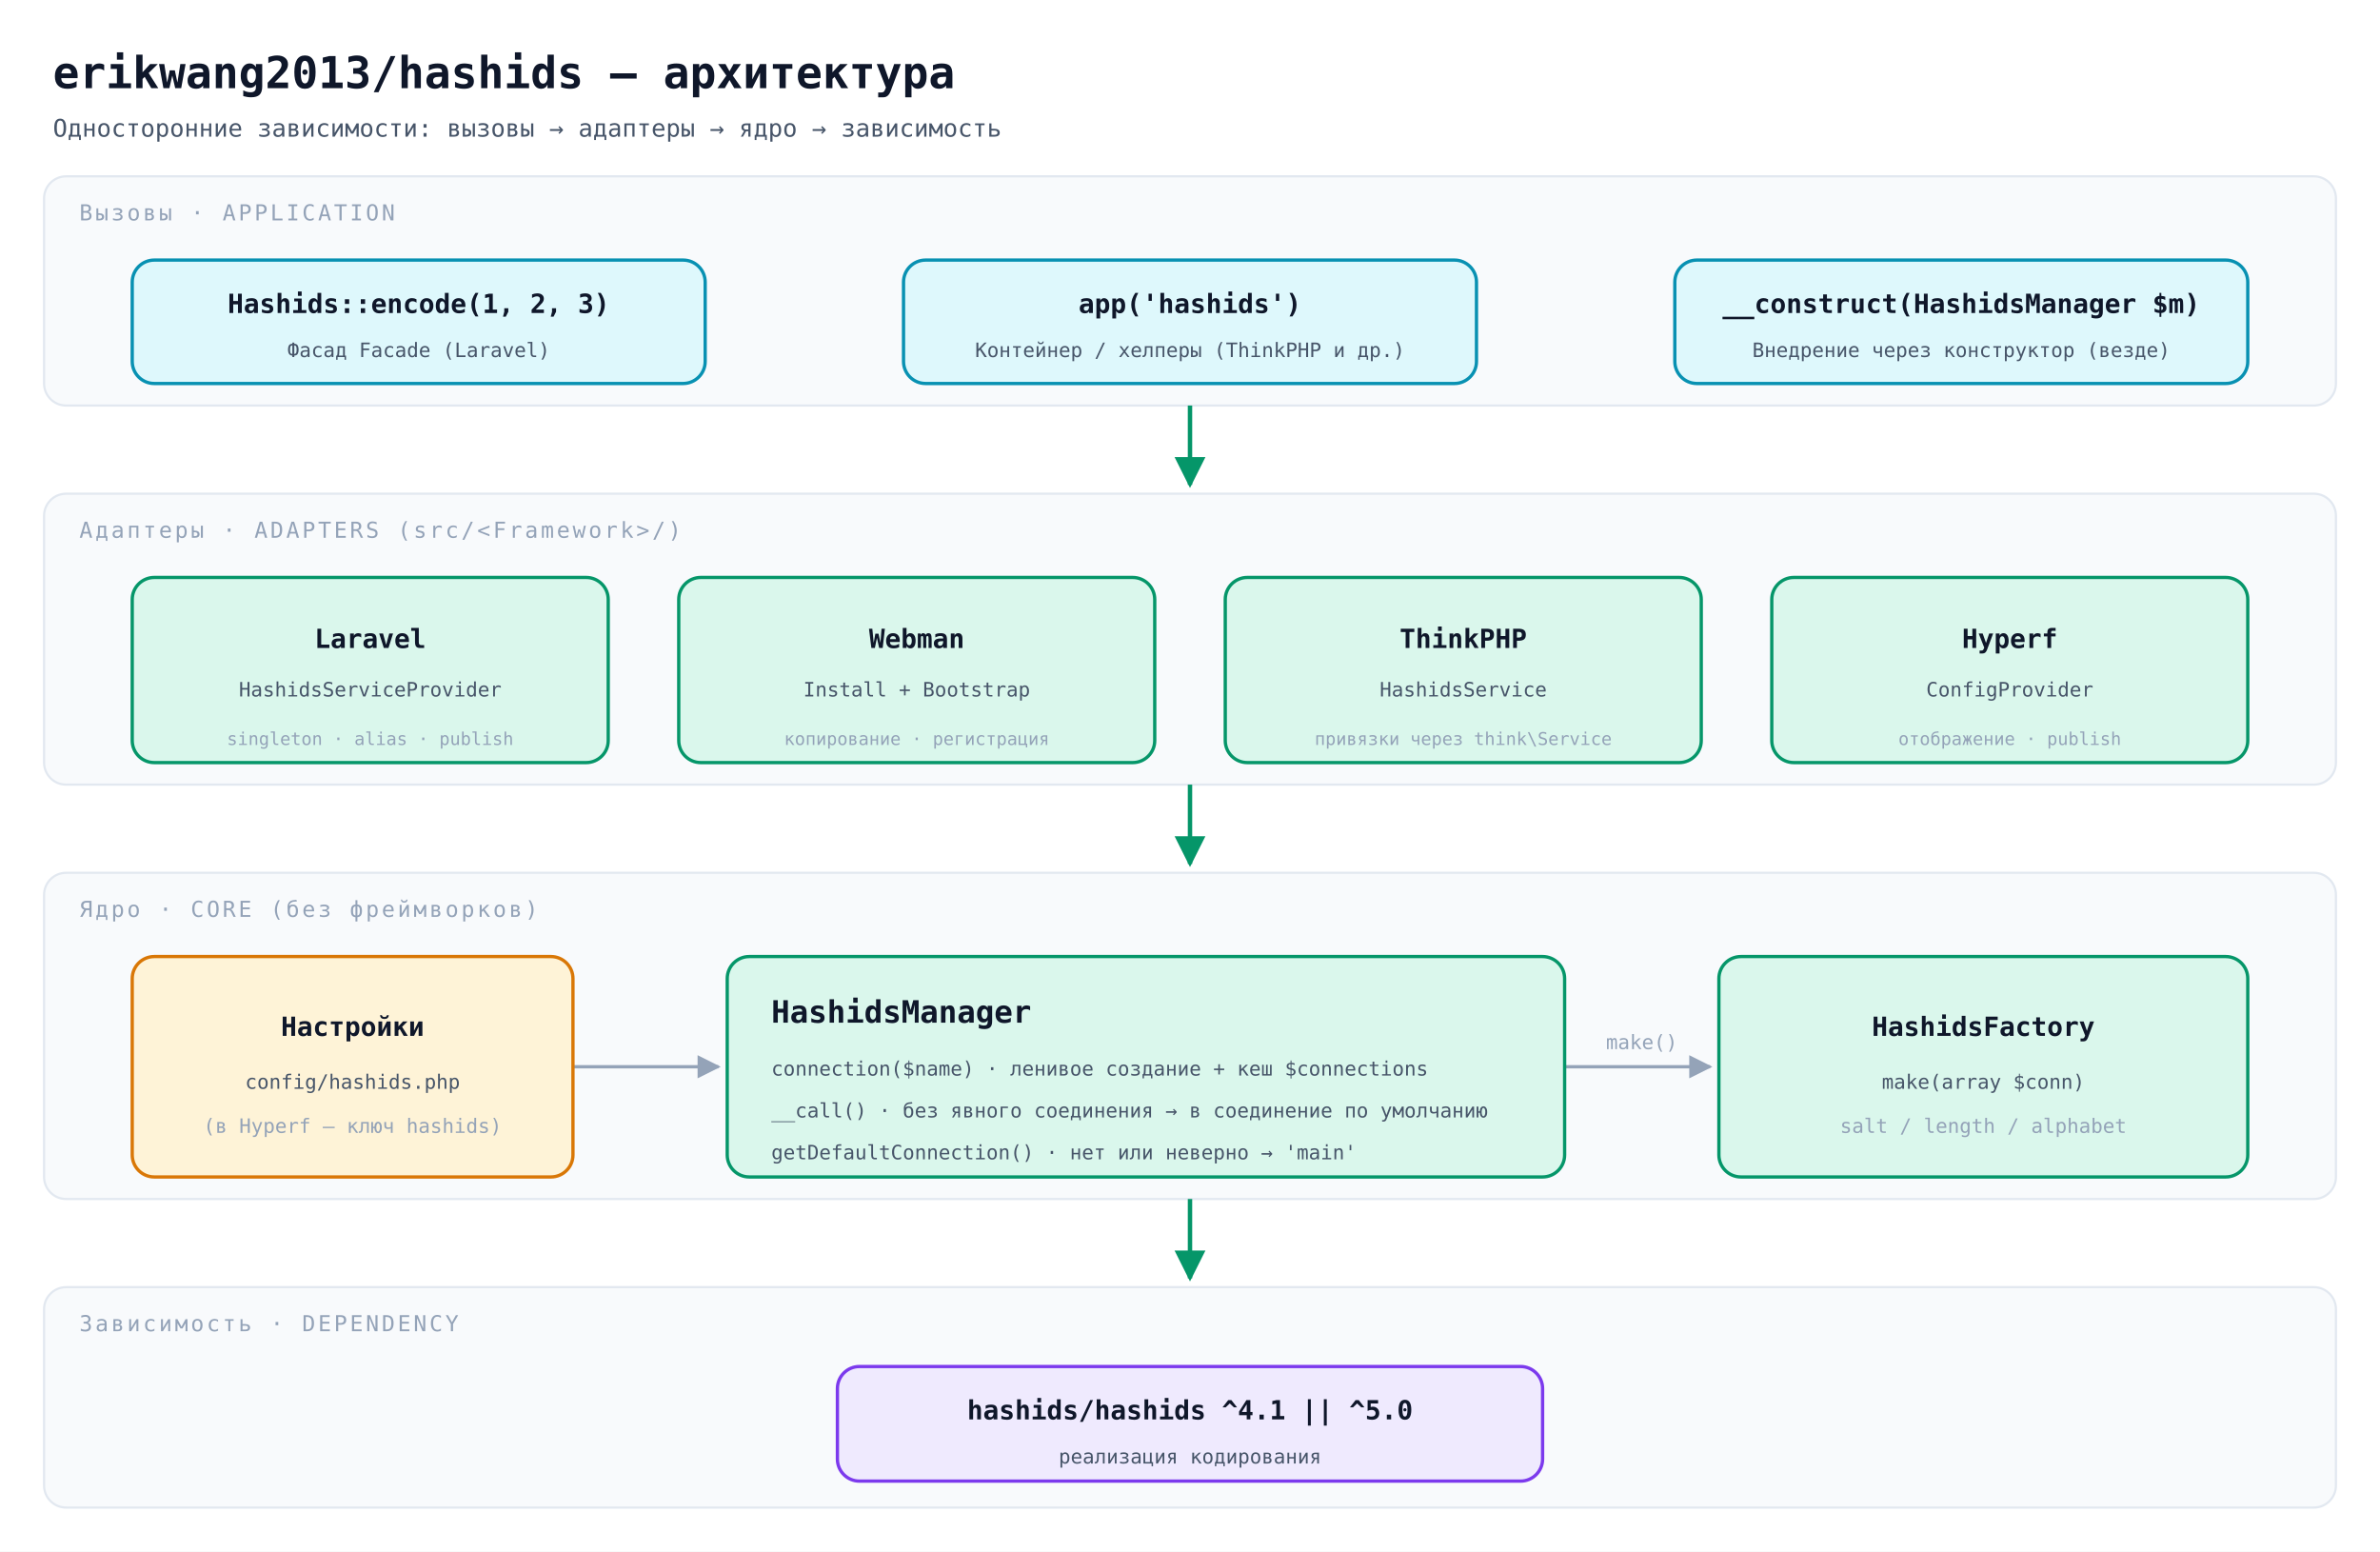
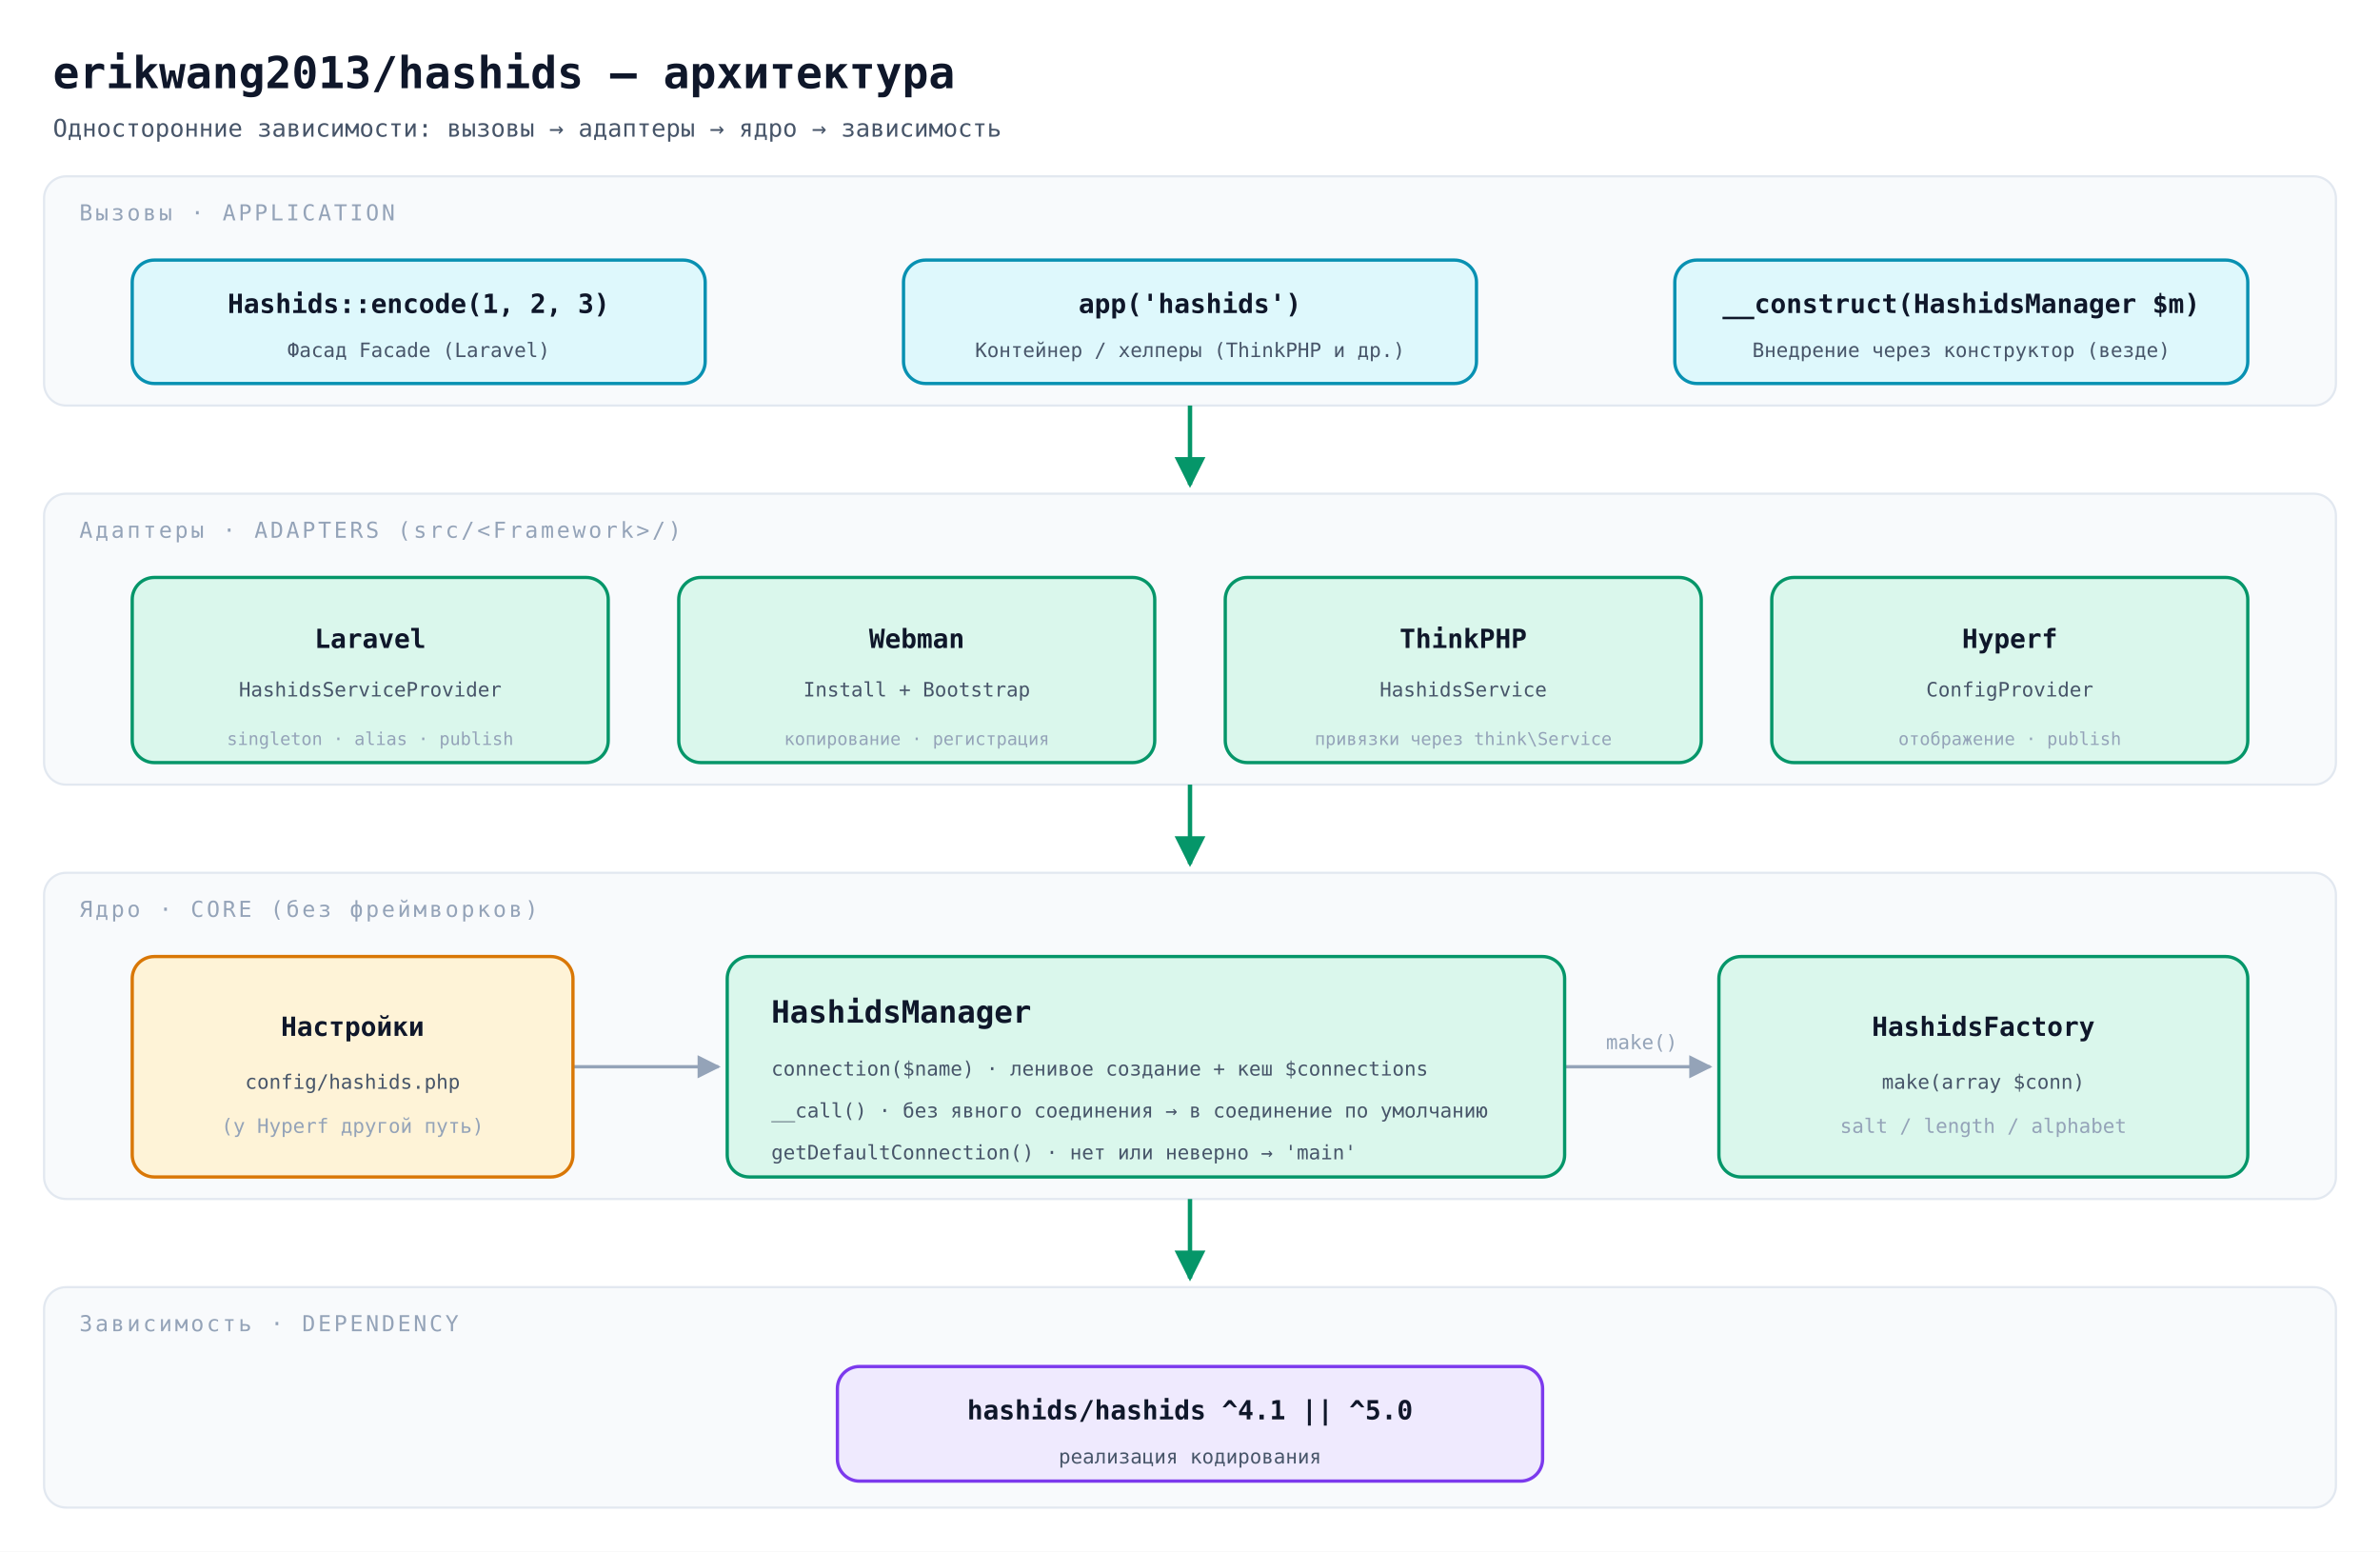
<svg xmlns="http://www.w3.org/2000/svg" viewBox="0 0 1080 704" role="img" aria-labelledby="archTitle archDesc">
  <defs>
    <style>
      text { font-family: ui-monospace, SFMono-Regular, Menlo, Consolas, "DejaVu Sans Mono", "PingFang SC", "Microsoft YaHei", monospace; }
      .bg          { fill: #ffffff; }
      .lane        { fill: #f8fafc; stroke: #e2e8f0; stroke-width: 1; }
      .lane-title  { fill: #94a3b8; font-size: 10px; letter-spacing: 1.2px; }
      .c-mask      { fill: #ffffff; }
      .c-frontend  { fill: rgba(34,211,238,.15);  stroke: #0891b2; stroke-width: 1.5; }
      .c-backend   { fill: rgba(52,211,153,.18);  stroke: #059669; stroke-width: 1.5; }
      .c-cloud     { fill: rgba(251,191,36,.18);  stroke: #d97706; stroke-width: 1.5; }
      .c-database  { fill: rgba(167,139,250,.18); stroke: #7c3aed; stroke-width: 1.5; }
      .t-primary   { fill: #0f172a; font-weight: 600; }
      .t-muted     { fill: #475569; }
      .t-dim       { fill: #94a3b8; }
      .a-default   { stroke: #94a3b8; fill: none; }
      .a-emphasis  { stroke: #059669; fill: none; }
      .a-head-default  { fill: #94a3b8; }
      .a-head-emphasis { fill: #059669; }

      @media (prefers-color-scheme: dark) {
        .bg          { fill: #0b1220; }
        .lane        { fill: #0f172a; stroke: #1e293b; }
        .lane-title  { fill: #64748b; }
        .c-mask      { fill: #0f172a; }
        .c-frontend  { fill: rgba(8,51,68,.40);   stroke: #22d3ee; }
        .c-backend   { fill: rgba(6,78,59,.40);   stroke: #34d399; }
        .c-cloud     { fill: rgba(120,53,15,.35); stroke: #fbbf24; }
        .c-database  { fill: rgba(76,29,149,.40); stroke: #a78bfa; }
        .t-primary   { fill: #f8fafc; }
        .t-muted     { fill: #94a3b8; }
        .t-dim       { fill: #64748b; }
        .a-default   { stroke: #64748b; }
        .a-emphasis  { stroke: #34d399; }
        .a-head-default  { fill: #64748b; }
        .a-head-emphasis { fill: #34d399; }
      }
    </style>
    <marker id="ah" viewBox="0 0 10 10" refX="9" refY="5" markerWidth="7" markerHeight="7" orient="auto">
      <path d="M0 0 L10 5 L0 10 z" class="a-head-default" />
    </marker>
    <marker id="ah-e" viewBox="0 0 10 10" refX="9" refY="5" markerWidth="7" markerHeight="7" orient="auto">
      <path d="M0 0 L10 5 L0 10 z" class="a-head-emphasis" />
    </marker>
  </defs>
  <rect class="bg" x="0" y="0" width="1080" height="704" />
  <text x="24" y="40" class="t-primary" font-size="20">erikwang2013/hashids — архитектура</text>
  <text x="24" y="62" class="t-muted" font-size="11">Односторонние зависимости: вызовы → адаптеры → ядро → зависимость</text>
  <rect class="lane" x="20" y="80" width="1040" height="104" rx="10" />
  <rect class="lane" x="20" y="224" width="1040" height="132" rx="10" />
  <rect class="lane" x="20" y="396" width="1040" height="148" rx="10" />
  <rect class="lane" x="20" y="584" width="1040" height="100" rx="10" />
  <text class="lane-title" x="36" y="100">Вызовы · APPLICATION</text>
  <text class="lane-title" x="36" y="244">Адаптеры · ADAPTERS (src/&lt;Framework&gt;/)</text>
  <text class="lane-title" x="36" y="416">Ядро · CORE (без фреймворков)</text>
  <text class="lane-title" x="36" y="604">Зависимость · DEPENDENCY</text>
  <line class="a-emphasis" x1="540" y1="184" x2="540" y2="220" stroke-width="2" marker-end="url(#ah-e)" />
  <line class="a-emphasis" x1="540" y1="356" x2="540" y2="392" stroke-width="2" marker-end="url(#ah-e)" />
  <line class="a-emphasis" x1="540" y1="544" x2="540" y2="580" stroke-width="2" marker-end="url(#ah-e)" />
  <line class="a-default" x1="260" y1="484" x2="326" y2="484" stroke-width="1.5" marker-end="url(#ah)" />
  <line class="a-default" x1="710" y1="484" x2="776" y2="484" stroke-width="1.5" marker-end="url(#ah)" />
  <text class="t-dim" x="745" y="476" font-size="9" text-anchor="middle">make()</text>
  <rect class="c-mask" x="60" y="118" width="260" height="56" rx="10" />
  <rect class="c-frontend" x="60" y="118" width="260" height="56" rx="10" />
  <text class="t-primary" x="190" y="142" font-size="12" text-anchor="middle">Hashids::encode(1, 2, 3)</text>
  <text class="t-muted" x="190" y="162" font-size="9" text-anchor="middle">Фасад Facade (Laravel)</text>
  <rect class="c-mask" x="410" y="118" width="260" height="56" rx="10" />
  <rect class="c-frontend" x="410" y="118" width="260" height="56" rx="10" />
  <text class="t-primary" x="540" y="142" font-size="12" text-anchor="middle">app('hashids')</text>
  <text class="t-muted" x="540" y="162" font-size="9" text-anchor="middle">Контейнер / хелперы (ThinkPHP и др.)</text>
  <rect class="c-mask" x="760" y="118" width="260" height="56" rx="10" />
  <rect class="c-frontend" x="760" y="118" width="260" height="56" rx="10" />
  <text class="t-primary" x="890" y="142" font-size="12" text-anchor="middle">__construct(HashidsManager $m)</text>
  <text class="t-muted" x="890" y="162" font-size="9" text-anchor="middle">Внедрение через конструктор (везде)</text>
  <rect class="c-mask" x="60" y="262" width="216" height="84" rx="10" />
  <rect class="c-backend" x="60" y="262" width="216" height="84" rx="10" />
  <text class="t-primary" x="168" y="294" font-size="12" text-anchor="middle">Laravel</text>
  <text class="t-muted" x="168" y="316" font-size="9" text-anchor="middle">HashidsServiceProvider</text>
  <text class="t-dim" x="168" y="338" font-size="8" text-anchor="middle">singleton · alias · publish</text>
  <rect class="c-mask" x="308" y="262" width="216" height="84" rx="10" />
  <rect class="c-backend" x="308" y="262" width="216" height="84" rx="10" />
  <text class="t-primary" x="416" y="294" font-size="12" text-anchor="middle">Webman</text>
  <text class="t-muted" x="416" y="316" font-size="9" text-anchor="middle">Install + Bootstrap</text>
  <text class="t-dim" x="416" y="338" font-size="8" text-anchor="middle">копирование · регистрация</text>
  <rect class="c-mask" x="556" y="262" width="216" height="84" rx="10" />
  <rect class="c-backend" x="556" y="262" width="216" height="84" rx="10" />
  <text class="t-primary" x="664" y="294" font-size="12" text-anchor="middle">ThinkPHP</text>
  <text class="t-muted" x="664" y="316" font-size="9" text-anchor="middle">HashidsService</text>
  <text class="t-dim" x="664" y="338" font-size="8" text-anchor="middle">привязки через think\Service</text>
  <rect class="c-mask" x="804" y="262" width="216" height="84" rx="10" />
  <rect class="c-backend" x="804" y="262" width="216" height="84" rx="10" />
  <text class="t-primary" x="912" y="294" font-size="12" text-anchor="middle">Hyperf</text>
  <text class="t-muted" x="912" y="316" font-size="9" text-anchor="middle">ConfigProvider</text>
  <text class="t-dim" x="912" y="338" font-size="8" text-anchor="middle">отображение · publish</text>
  <rect class="c-mask" x="60" y="434" width="200" height="100" rx="10" />
  <rect class="c-cloud" x="60" y="434" width="200" height="100" rx="10" />
  <text class="t-primary" x="160" y="470" font-size="12" text-anchor="middle">Настройки</text>
  <text class="t-muted" x="160" y="494" font-size="9" text-anchor="middle">config/hashids.php</text>
-   <text class="t-dim" x="160" y="514" font-size="9" text-anchor="middle">(в Hyperf — ключ hashids)</text>
+   <text class="t-dim" x="160" y="514" font-size="9" text-anchor="middle">(у Hyperf другой путь)</text>
  <rect class="c-mask" x="330" y="434" width="380" height="100" rx="10" />
  <rect class="c-backend" x="330" y="434" width="380" height="100" rx="10" />
  <text class="t-primary" x="350" y="464" font-size="14">HashidsManager</text>
  <text class="t-muted" x="350" y="488" font-size="9">connection($name) · ленивое создание + кеш $connections</text>
  <text class="t-muted" x="350" y="507" font-size="9">__call() · без явного соединения → в соединение по умолчанию</text>
  <text class="t-muted" x="350" y="526" font-size="9">getDefaultConnection() · нет или неверно → 'main'</text>
  <rect class="c-mask" x="780" y="434" width="240" height="100" rx="10" />
  <rect class="c-backend" x="780" y="434" width="240" height="100" rx="10" />
  <text class="t-primary" x="900" y="470" font-size="12" text-anchor="middle">HashidsFactory</text>
  <text class="t-muted" x="900" y="494" font-size="9" text-anchor="middle">make(array $conn)</text>
  <text class="t-dim" x="900" y="514" font-size="9" text-anchor="middle">salt / length / alphabet</text>
  <rect class="c-mask" x="380" y="620" width="320" height="52" rx="10" />
  <rect class="c-database" x="380" y="620" width="320" height="52" rx="10" />
  <text class="t-primary" x="540" y="644" font-size="12" text-anchor="middle">hashids/hashids ^4.1 || ^5.0</text>
  <text class="t-muted" x="540" y="664" font-size="9" text-anchor="middle">реализация кодирования</text>
</svg>
